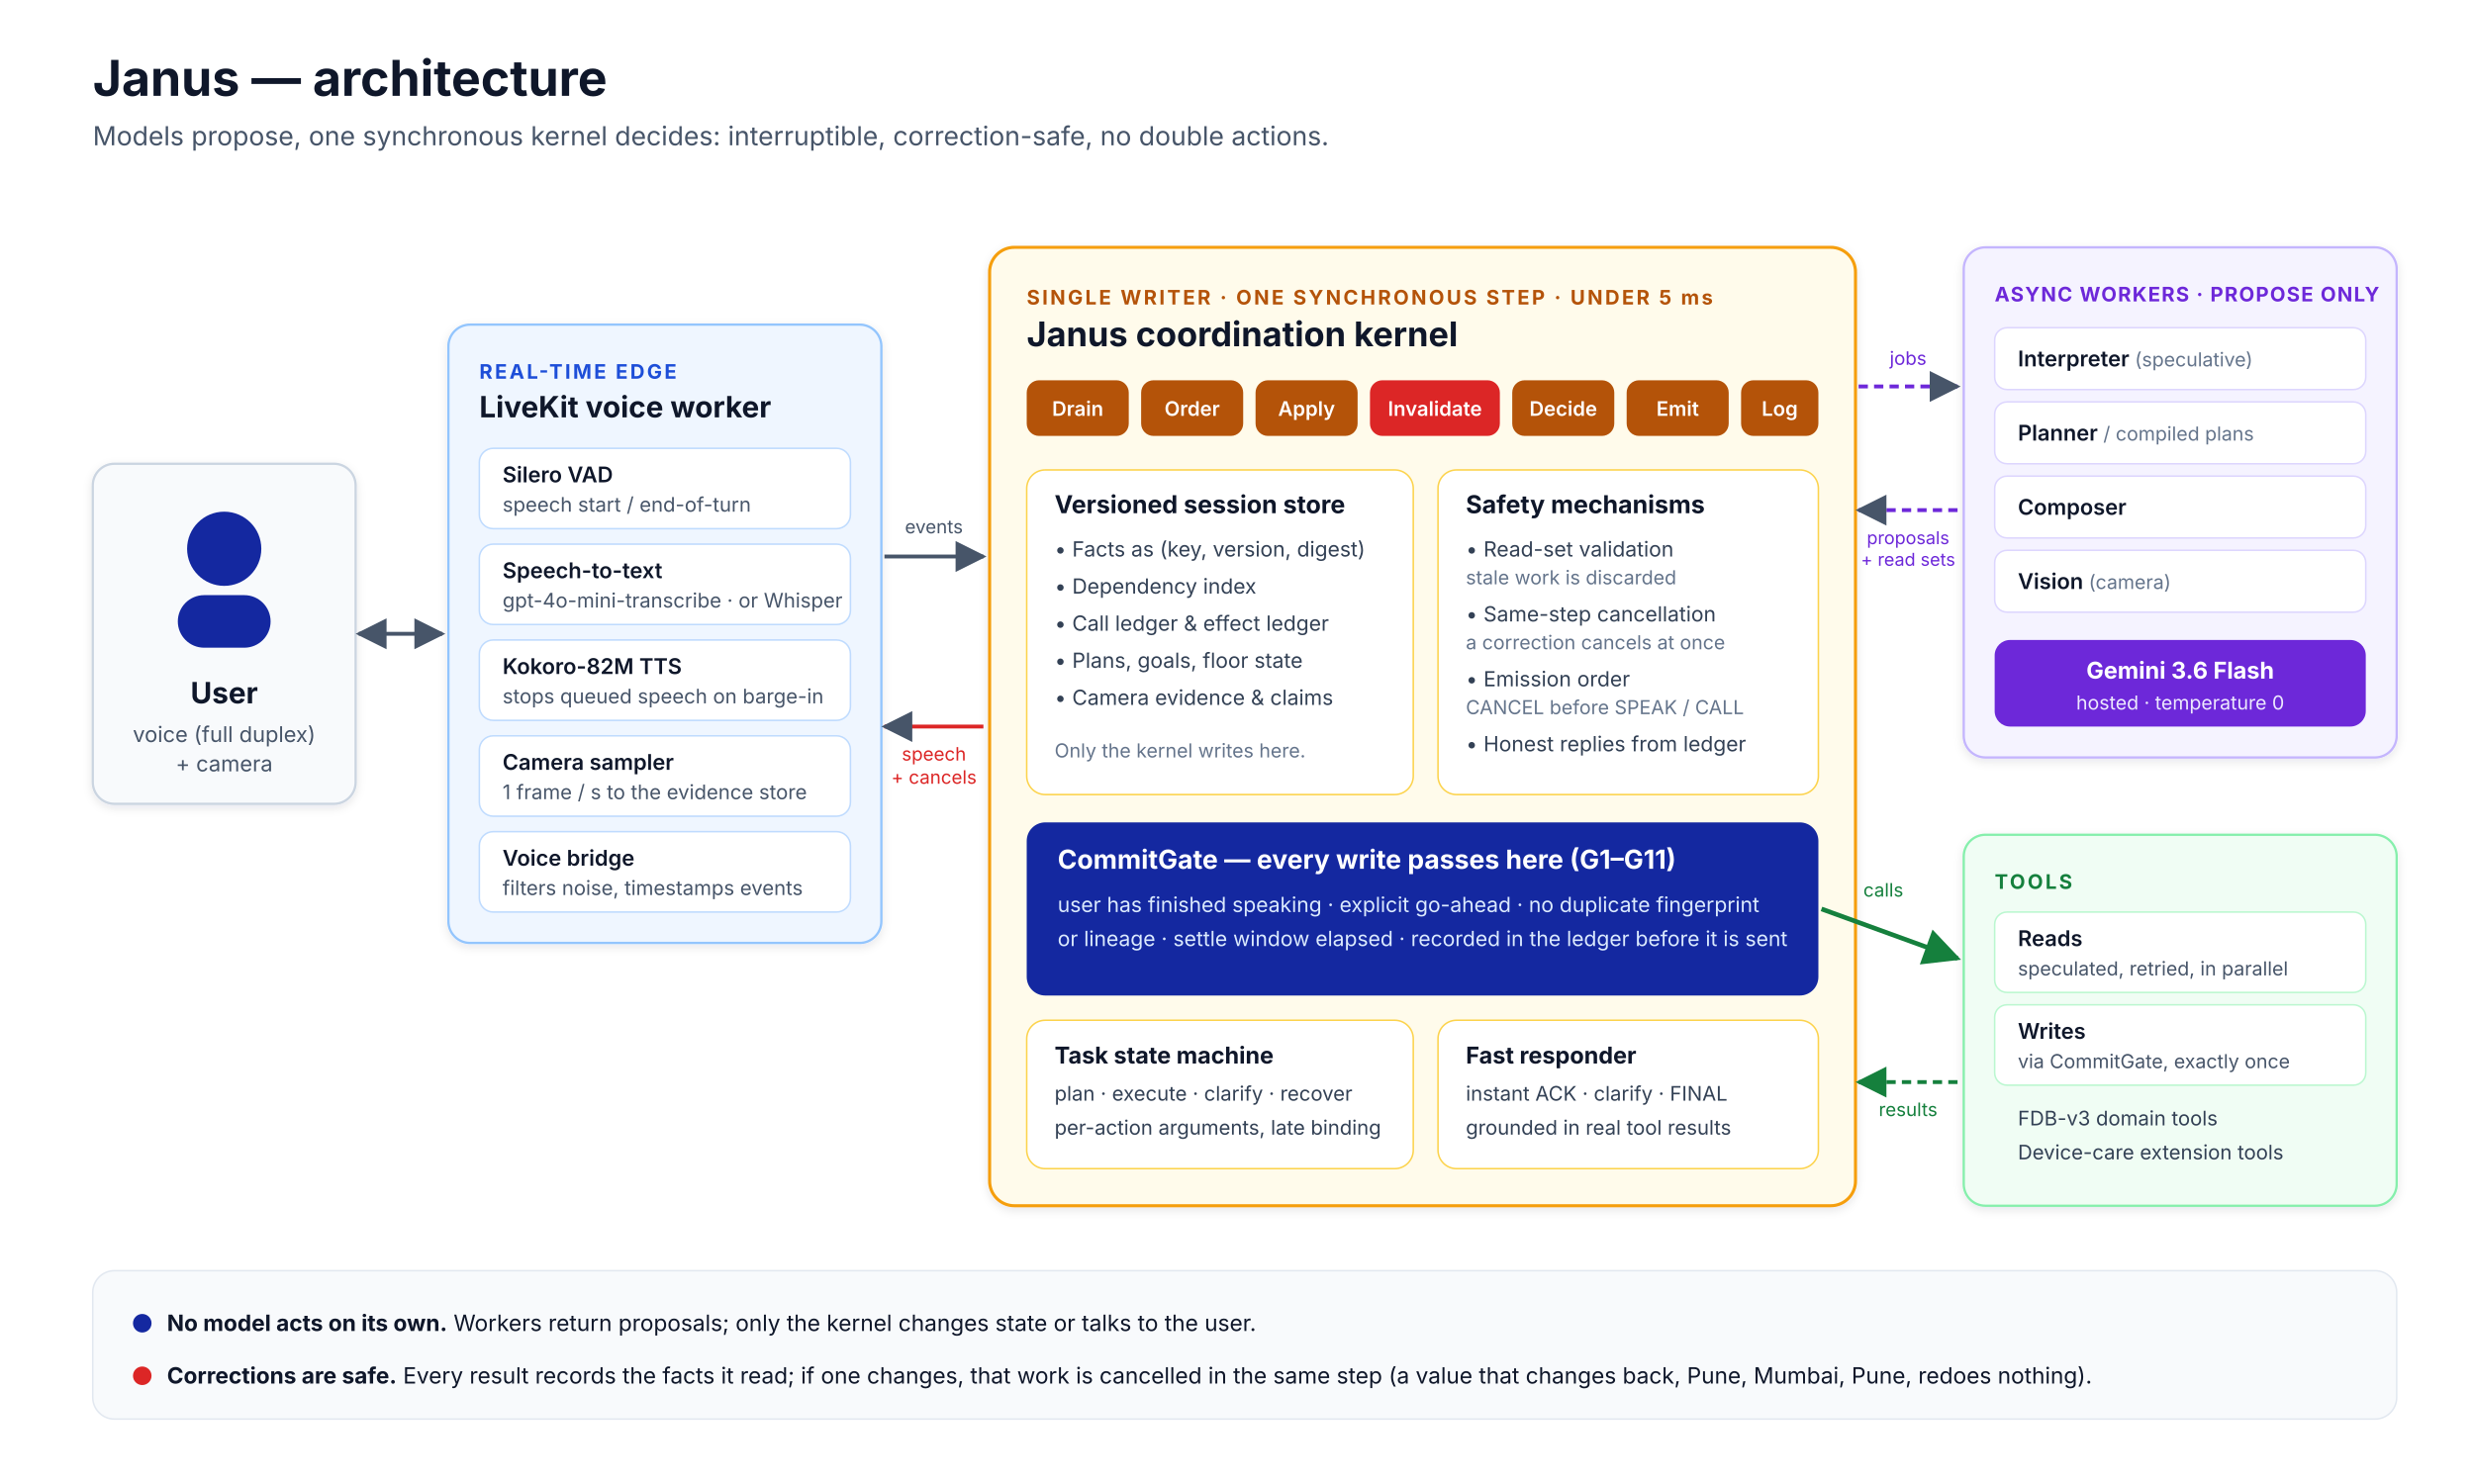
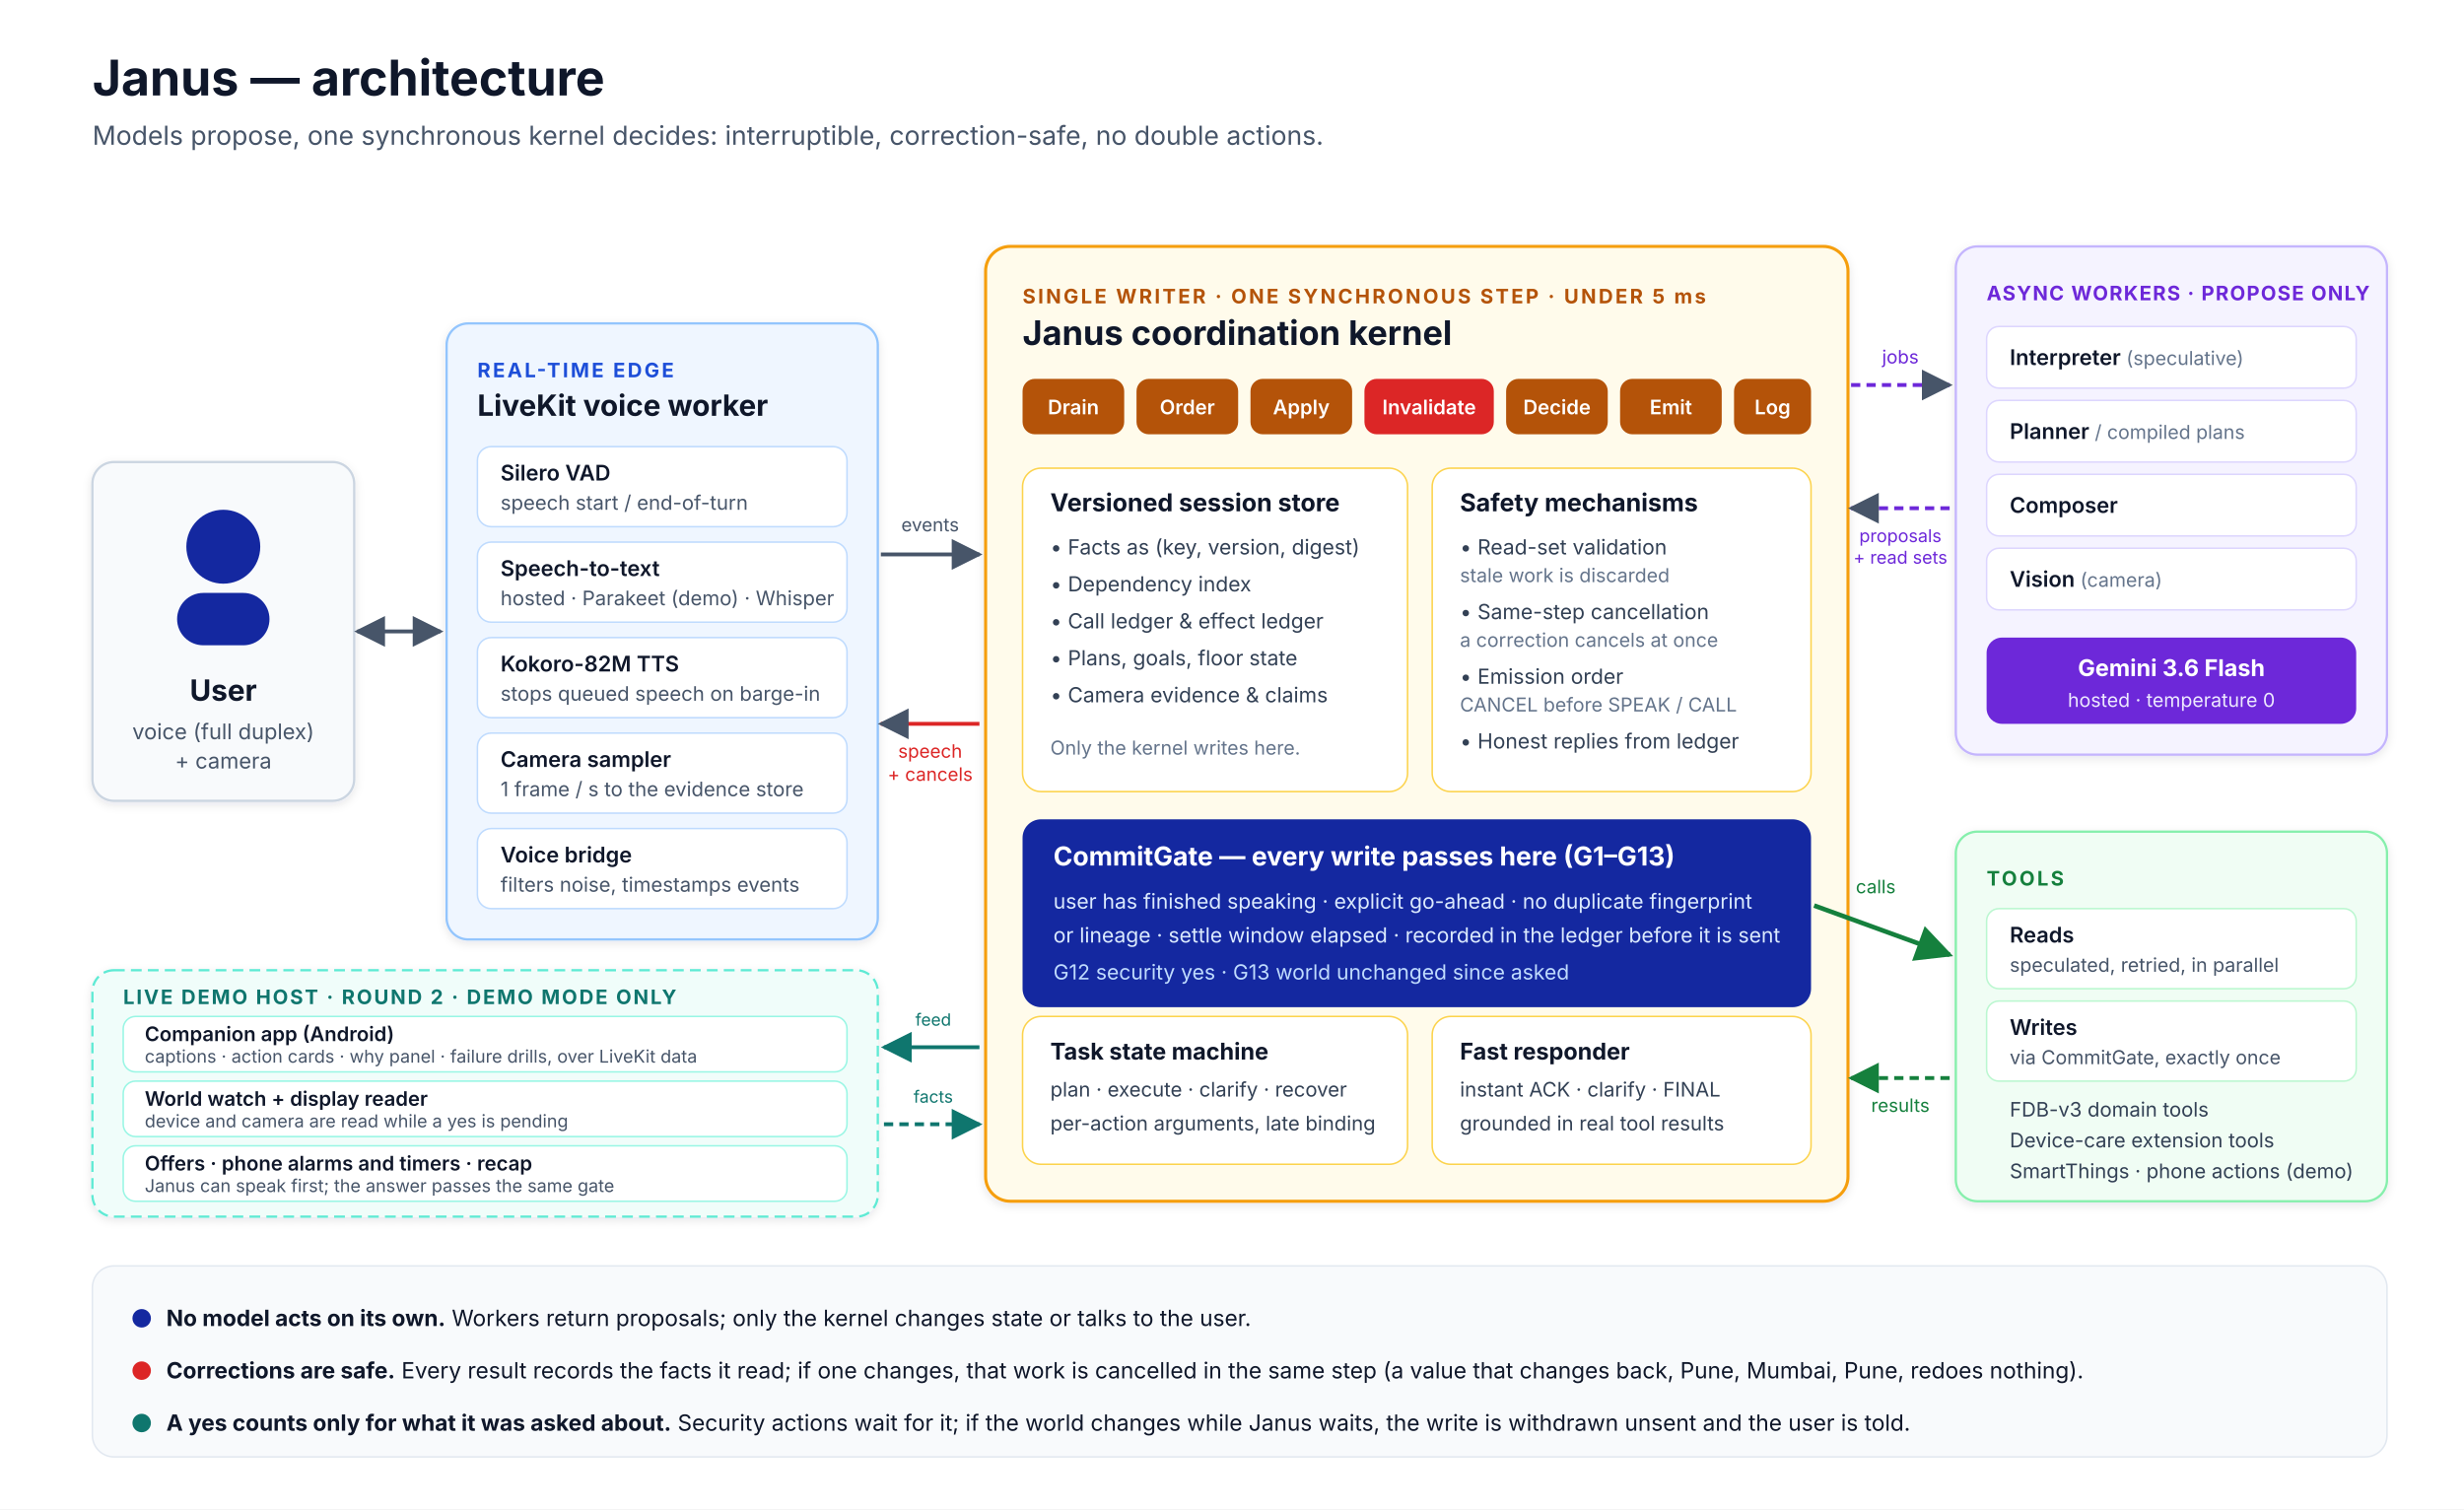
- <svg xmlns="http://www.w3.org/2000/svg" width="1600" height="960" viewBox="0 0 1600 960" font-family="Inter, 'Segoe UI', 'DejaVu Sans', Arial, sans-serif">
+ <svg xmlns="http://www.w3.org/2000/svg" width="1600" height="980" viewBox="0 0 1600 980" font-family="Inter, 'Segoe UI', 'DejaVu Sans', Arial, sans-serif">
  <defs>
    <marker id="arr" viewBox="0 0 10 10" refX="9" refY="5" markerWidth="8" markerHeight="8" orient="auto-start-reverse">
      <path d="M0,0 L10,5 L0,10 z" fill="#475569" />
    </marker>
    <marker id="arrB" viewBox="0 0 10 10" refX="9" refY="5" markerWidth="8" markerHeight="8" orient="auto-start-reverse">
      <path d="M0,0 L10,5 L0,10 z" fill="#1428A0" />
+     </marker>
+     <marker id="arrT" viewBox="0 0 10 10" refX="9" refY="5" markerWidth="8" markerHeight="8" orient="auto-start-reverse">
+       <path d="M0,0 L10,5 L0,10 z" fill="#0F766E" />
    </marker>
    <marker id="arrG" viewBox="0 0 10 10" refX="9" refY="5" markerWidth="8" markerHeight="8" orient="auto-start-reverse">
      <path d="M0,0 L10,5 L0,10 z" fill="#15803D" />
    </marker>
    <filter id="sh" x="-5%" y="-5%" width="110%" height="115%">
      <feDropShadow dx="0" dy="2" stdDeviation="3" flood-color="#0F172A" flood-opacity="0.10" />
    </filter>
  </defs>
-   <rect width="1600" height="960" fill="#FFFFFF" />
+   <rect width="1600" height="980" fill="#FFFFFF" />
  <text x="60" y="62" font-size="32" font-weight="700" fill="#0F172A">Janus — architecture</text>
  <text x="60" y="94" font-size="17" fill="#475569">Models propose, one synchronous kernel decides: interruptible, correction-safe, no double actions.</text>
  <g filter="url(#sh)">
    <rect x="60" y="300" width="170" height="220" rx="14" fill="#F8FAFC" stroke="#CBD5E1" stroke-width="1.5" />
  </g>
  <circle cx="145" cy="355" r="24" fill="#1428A0" />
  <rect x="115" y="385" width="60" height="34" rx="17" fill="#1428A0" />
  <text x="145" y="455" font-size="19" font-weight="700" fill="#0F172A" text-anchor="middle">User</text>
  <text x="145" y="480" font-size="14" fill="#475569" text-anchor="middle">voice (full duplex)</text>
  <text x="145" y="499" font-size="14" fill="#475569" text-anchor="middle">+ camera</text>
  <g filter="url(#sh)">
    <rect x="290" y="210" width="280" height="400" rx="14" fill="#EFF6FF" stroke="#93C5FD" stroke-width="1.5" />
  </g>
  <text x="310" y="245" font-size="13" font-weight="700" fill="#1D4ED8" letter-spacing="1.5">REAL-TIME EDGE</text>
  <text x="310" y="270" font-size="19" font-weight="700" fill="#0F172A">LiveKit voice worker</text>
  <g font-size="14" fill="#0F172A">
    <rect x="310" y="290" width="240" height="52" rx="9" fill="#FFFFFF" stroke="#BFDBFE" />
    <text x="325" y="312" font-weight="600">Silero VAD</text>
    <text x="325" y="331" fill="#475569" font-size="13">speech start / end-of-turn</text>
    <rect x="310" y="352" width="240" height="52" rx="9" fill="#FFFFFF" stroke="#BFDBFE" />
    <text x="325" y="374" font-weight="600">Speech-to-text</text>
-     <text x="325" y="393" fill="#475569" font-size="13">gpt-4o-mini-transcribe · or Whisper</text>
+     <text x="325" y="393" fill="#475569" font-size="13">hosted · Parakeet (demo) · Whisper</text>
    <rect x="310" y="414" width="240" height="52" rx="9" fill="#FFFFFF" stroke="#BFDBFE" />
    <text x="325" y="436" font-weight="600">Kokoro-82M TTS</text>
    <text x="325" y="455" fill="#475569" font-size="13">stops queued speech on barge-in</text>
    <rect x="310" y="476" width="240" height="52" rx="9" fill="#FFFFFF" stroke="#BFDBFE" />
    <text x="325" y="498" font-weight="600">Camera sampler</text>
    <text x="325" y="517" fill="#475569" font-size="13">1 frame / s to the evidence store</text>
    <rect x="310" y="538" width="240" height="52" rx="9" fill="#FFFFFF" stroke="#BFDBFE" />
    <text x="325" y="560" font-weight="600">Voice bridge</text>
    <text x="325" y="579" fill="#475569" font-size="13">filters noise, timestamps events</text>
  </g>
  <g filter="url(#sh)">
    <rect x="640" y="160" width="560" height="620" rx="16" fill="#FFFBEB" stroke="#F59E0B" stroke-width="2" />
  </g>
  <text x="664" y="197" font-size="13" font-weight="700" fill="#B45309" letter-spacing="1.5">SINGLE WRITER · ONE SYNCHRONOUS STEP · UNDER 5 ms</text>
  <text x="664" y="224" font-size="22" font-weight="700" fill="#0F172A">Janus coordination kernel</text>
  <g font-size="13" font-weight="600" text-anchor="middle" fill="#FFFFFF">
    <rect x="664" y="246" width="66" height="36" rx="8" fill="#B45309" />
    <text x="697" y="269">Drain</text>
    <rect x="738" y="246" width="66" height="36" rx="8" fill="#B45309" />
    <text x="771" y="269">Order</text>
    <rect x="812" y="246" width="66" height="36" rx="8" fill="#B45309" />
    <text x="845" y="269">Apply</text>
    <rect x="886" y="246" width="84" height="36" rx="8" fill="#DC2626" />
    <text x="928" y="269">Invalidate</text>
    <rect x="978" y="246" width="66" height="36" rx="8" fill="#B45309" />
    <text x="1011" y="269">Decide</text>
    <rect x="1052" y="246" width="66" height="36" rx="8" fill="#B45309" />
    <text x="1085" y="269">Emit</text>
    <rect x="1126" y="246" width="50" height="36" rx="8" fill="#B45309" />
    <text x="1151" y="269">Log</text>
  </g>
  <rect x="664" y="304" width="250" height="210" rx="12" fill="#FFFFFF" stroke="#FCD34D" />
  <text x="682" y="332" font-size="16" font-weight="700" fill="#0F172A">Versioned session store</text>
  <g font-size="13.5" fill="#334155">
    <text x="682" y="360">• Facts as (key, version, digest)</text>
    <text x="682" y="384">• Dependency index</text>
    <text x="682" y="408">• Call ledger &amp; effect ledger</text>
    <text x="682" y="432">• Plans, goals, floor state</text>
    <text x="682" y="456">• Camera evidence &amp; claims</text>
    <text x="682" y="490" fill="#64748B" font-size="12.5">Only the kernel writes here.</text>
  </g>
  <rect x="930" y="304" width="246" height="210" rx="12" fill="#FFFFFF" stroke="#FCD34D" />
  <text x="948" y="332" font-size="16" font-weight="700" fill="#0F172A">Safety mechanisms</text>
  <g font-size="13.5" fill="#334155">
    <text x="948" y="360">• Read-set validation</text>
    <text x="948" y="378" fill="#64748B" font-size="12.5">   stale work is discarded</text>
    <text x="948" y="402">• Same-step cancellation</text>
    <text x="948" y="420" fill="#64748B" font-size="12.5">   a correction cancels at once</text>
    <text x="948" y="444">• Emission order</text>
    <text x="948" y="462" fill="#64748B" font-size="12.5">   CANCEL before SPEAK / CALL</text>
    <text x="948" y="486">• Honest replies from ledger</text>
  </g>
-   <rect x="664" y="532" width="512" height="112" rx="12" fill="#1428A0" />
-   <text x="684" y="562" font-size="17" font-weight="700" fill="#FFFFFF">CommitGate — every write passes here (G1–G11)</text>
+   <rect x="664" y="532" width="512" height="122" rx="12" fill="#1428A0" />
+   <text x="684" y="562" font-size="17" font-weight="700" fill="#FFFFFF">CommitGate — every write passes here (G1–G13)</text>
  <g font-size="13.5" fill="#DBEAFE">
    <text x="684" y="590">user has finished speaking · explicit go-ahead · no duplicate fingerprint</text>
    <text x="684" y="612">or lineage · settle window elapsed · recorded in the ledger before it is sent</text>
+     <text x="684" y="636" fill="#BFDBFE">G12 security yes · G13 world unchanged since asked</text>
  </g>
  <rect x="664" y="660" width="250" height="96" rx="12" fill="#FFFFFF" stroke="#FCD34D" />
  <text x="682" y="688" font-size="15" font-weight="700" fill="#0F172A">Task state machine</text>
  <text x="682" y="712" font-size="13" fill="#334155">plan · execute · clarify · recover</text>
  <text x="682" y="734" font-size="13" fill="#334155">per-action arguments, late binding</text>
  <rect x="930" y="660" width="246" height="96" rx="12" fill="#FFFFFF" stroke="#FCD34D" />
  <text x="948" y="688" font-size="15" font-weight="700" fill="#0F172A">Fast responder</text>
  <text x="948" y="712" font-size="13" fill="#334155">instant ACK · clarify · FINAL</text>
  <text x="948" y="734" font-size="13" fill="#334155">grounded in real tool results</text>
  <g filter="url(#sh)">
    <rect x="1270" y="160" width="280" height="330" rx="14" fill="#F5F3FF" stroke="#C4B5FD" stroke-width="1.5" />
  </g>
  <text x="1290" y="195" font-size="13" font-weight="700" fill="#6D28D9" letter-spacing="0.8">ASYNC WORKERS · PROPOSE ONLY</text>
  <g font-size="14" fill="#0F172A">
    <rect x="1290" y="212" width="240" height="40" rx="8" fill="#FFFFFF" stroke="#DDD6FE" />
    <text x="1305" y="237" font-weight="600">Interpreter <tspan fill="#64748B" font-weight="400" font-size="12.5">(speculative)</tspan>
    </text>
    <rect x="1290" y="260" width="240" height="40" rx="8" fill="#FFFFFF" stroke="#DDD6FE" />
    <text x="1305" y="285" font-weight="600">Planner <tspan fill="#64748B" font-weight="400" font-size="12.5">/ compiled plans</tspan>
    </text>
    <rect x="1290" y="308" width="240" height="40" rx="8" fill="#FFFFFF" stroke="#DDD6FE" />
    <text x="1305" y="333" font-weight="600">Composer</text>
    <rect x="1290" y="356" width="240" height="40" rx="8" fill="#FFFFFF" stroke="#DDD6FE" />
    <text x="1305" y="381" font-weight="600">Vision <tspan fill="#64748B" font-weight="400" font-size="12.5">(camera)</tspan>
    </text>
  </g>
  <rect x="1290" y="414" width="240" height="56" rx="10" fill="#6D28D9" />
  <text x="1410" y="439" font-size="15" font-weight="700" fill="#FFFFFF" text-anchor="middle">Gemini 3.6 Flash</text>
  <text x="1410" y="459" font-size="12.5" fill="#EDE9FE" text-anchor="middle">hosted · temperature 0</text>
  <g filter="url(#sh)">
    <rect x="1270" y="540" width="280" height="240" rx="14" fill="#F0FDF4" stroke="#86EFAC" stroke-width="1.5" />
  </g>
  <text x="1290" y="575" font-size="13" font-weight="700" fill="#15803D" letter-spacing="1.5">TOOLS</text>
  <g font-size="14" fill="#0F172A">
    <rect x="1290" y="590" width="240" height="52" rx="8" fill="#FFFFFF" stroke="#BBF7D0" />
    <text x="1305" y="612" font-weight="600">Reads</text>
    <text x="1305" y="631" fill="#475569" font-size="12.5">speculated, retried, in parallel</text>
    <rect x="1290" y="650" width="240" height="52" rx="8" fill="#FFFFFF" stroke="#BBF7D0" />
    <text x="1305" y="672" font-weight="600">Writes</text>
    <text x="1305" y="691" fill="#475569" font-size="12.5">via CommitGate, exactly once</text>
-     <text x="1305" y="728" font-size="13" fill="#334155">FDB-v3 domain tools</text>
-     <text x="1305" y="750" font-size="13" fill="#334155">Device-care extension tools</text>
+     <text x="1305" y="725" font-size="13" fill="#334155">FDB-v3 domain tools</text>
+     <text x="1305" y="745" font-size="13" fill="#334155">Device-care extension tools</text>
+     <text x="1305" y="765" font-size="13" fill="#334155">SmartThings · phone actions (demo)</text>
+   </g>
+   <g filter="url(#sh)">
+     <rect x="60" y="630" width="510" height="160" rx="14" fill="#F0FDFA" stroke="#5EEAD4" stroke-width="1.5" stroke-dasharray="7 4" />
+   </g>
+   <text x="80" y="652" font-size="13" font-weight="700" fill="#0F766E" letter-spacing="1.2">LIVE DEMO HOST · ROUND 2 · DEMO MODE ONLY</text>
+   <g fill="#0F172A">
+     <rect x="80" y="660" width="470" height="36" rx="8" fill="#FFFFFF" stroke="#99F6E4" />
+     <text x="94" y="676" font-size="13" font-weight="600">Companion app (Android)</text>
+     <text x="94" y="690" font-size="11.5" fill="#475569">captions · action cards · why panel · failure drills, over LiveKit data</text>
+     <rect x="80" y="702" width="470" height="36" rx="8" fill="#FFFFFF" stroke="#99F6E4" />
+     <text x="94" y="718" font-size="13" font-weight="600">World watch + display reader</text>
+     <text x="94" y="732" font-size="11.5" fill="#475569">device and camera are read while a yes is pending</text>
+     <rect x="80" y="744" width="470" height="36" rx="8" fill="#FFFFFF" stroke="#99F6E4" />
+     <text x="94" y="760" font-size="13" font-weight="600">Offers · phone alarms and timers · recap</text>
+     <text x="94" y="774" font-size="11.5" fill="#475569">Janus can speak first; the answer passes the same gate</text>
  </g>
  <line x1="232" y1="410" x2="286" y2="410" stroke="#475569" stroke-width="2.5" marker-start="url(#arr)" marker-end="url(#arr)" />
  <line x1="572" y1="360" x2="636" y2="360" stroke="#475569" stroke-width="2.5" marker-end="url(#arr)" />
  <text x="604" y="345" font-size="12" fill="#475569" text-anchor="middle">events</text>
  <line x1="636" y1="470" x2="572" y2="470" stroke="#DC2626" stroke-width="2.5" marker-end="url(#arr)" />
  <text x="604" y="492" font-size="12" fill="#DC2626" text-anchor="middle">speech</text>
  <text x="604" y="507" font-size="12" fill="#DC2626" text-anchor="middle">+ cancels</text>
  <line x1="1202" y1="250" x2="1266" y2="250" stroke="#6D28D9" stroke-width="2.5" stroke-dasharray="6 4" marker-end="url(#arr)" />
  <text x="1234" y="236" font-size="12" fill="#6D28D9" text-anchor="middle">jobs</text>
  <line x1="1266" y1="330" x2="1202" y2="330" stroke="#6D28D9" stroke-width="2.5" stroke-dasharray="6 4" marker-end="url(#arr)" />
  <text x="1234" y="352" font-size="11.5" fill="#6D28D9" text-anchor="middle">proposals</text>
  <text x="1234" y="366" font-size="11.5" fill="#6D28D9" text-anchor="middle">+ read sets</text>
  <line x1="1178" y1="588" x2="1266" y2="620" stroke="#15803D" stroke-width="3" marker-end="url(#arrG)" />
  <text x="1218" y="580" font-size="12" fill="#15803D" text-anchor="middle">calls</text>
  <line x1="1266" y1="700" x2="1202" y2="700" stroke="#15803D" stroke-width="2.5" stroke-dasharray="6 4" marker-end="url(#arrG)" />
  <text x="1234" y="722" font-size="12" fill="#15803D" text-anchor="middle">results</text>
+   <line x1="636" y1="680" x2="574" y2="680" stroke="#0F766E" stroke-width="2.5" marker-end="url(#arrT)" />
+   <text x="606" y="666" font-size="11" fill="#0F766E" text-anchor="middle">feed</text>
+   <line x1="574" y1="730" x2="636" y2="730" stroke="#0F766E" stroke-width="2.5" stroke-dasharray="6 4" marker-end="url(#arrT)" />
+   <text x="606" y="716" font-size="11" fill="#0F766E" text-anchor="middle">facts</text>
  <g font-size="14.5" fill="#0F172A">
-     <rect x="60" y="822" width="1490" height="96" rx="14" fill="#F8FAFC" stroke="#E2E8F0" />
+     <rect x="60" y="822" width="1490" height="124" rx="14" fill="#F8FAFC" stroke="#E2E8F0" />
    <circle cx="92" cy="856" r="6" fill="#1428A0" />
    <text x="108" y="861">
      <tspan font-weight="700">No model acts on its own.</tspan> Workers return proposals; only the kernel changes state or talks to the user.</text>
    <circle cx="92" cy="890" r="6" fill="#DC2626" />
    <text x="108" y="895">
      <tspan font-weight="700">Corrections are safe.</tspan> Every result records the facts it read; if one changes, that work is cancelled in the same step (a value that changes back, Pune, Mumbai, Pune, redoes nothing).</text>
+     <circle cx="92" cy="924" r="6" fill="#0F766E" />
+     <text x="108" y="929">
+       <tspan font-weight="700">A yes counts only for what it was asked about.</tspan> Security actions wait for it; if the world changes while Janus waits, the write is withdrawn unsent and the user is told.</text>
  </g>
</svg>
